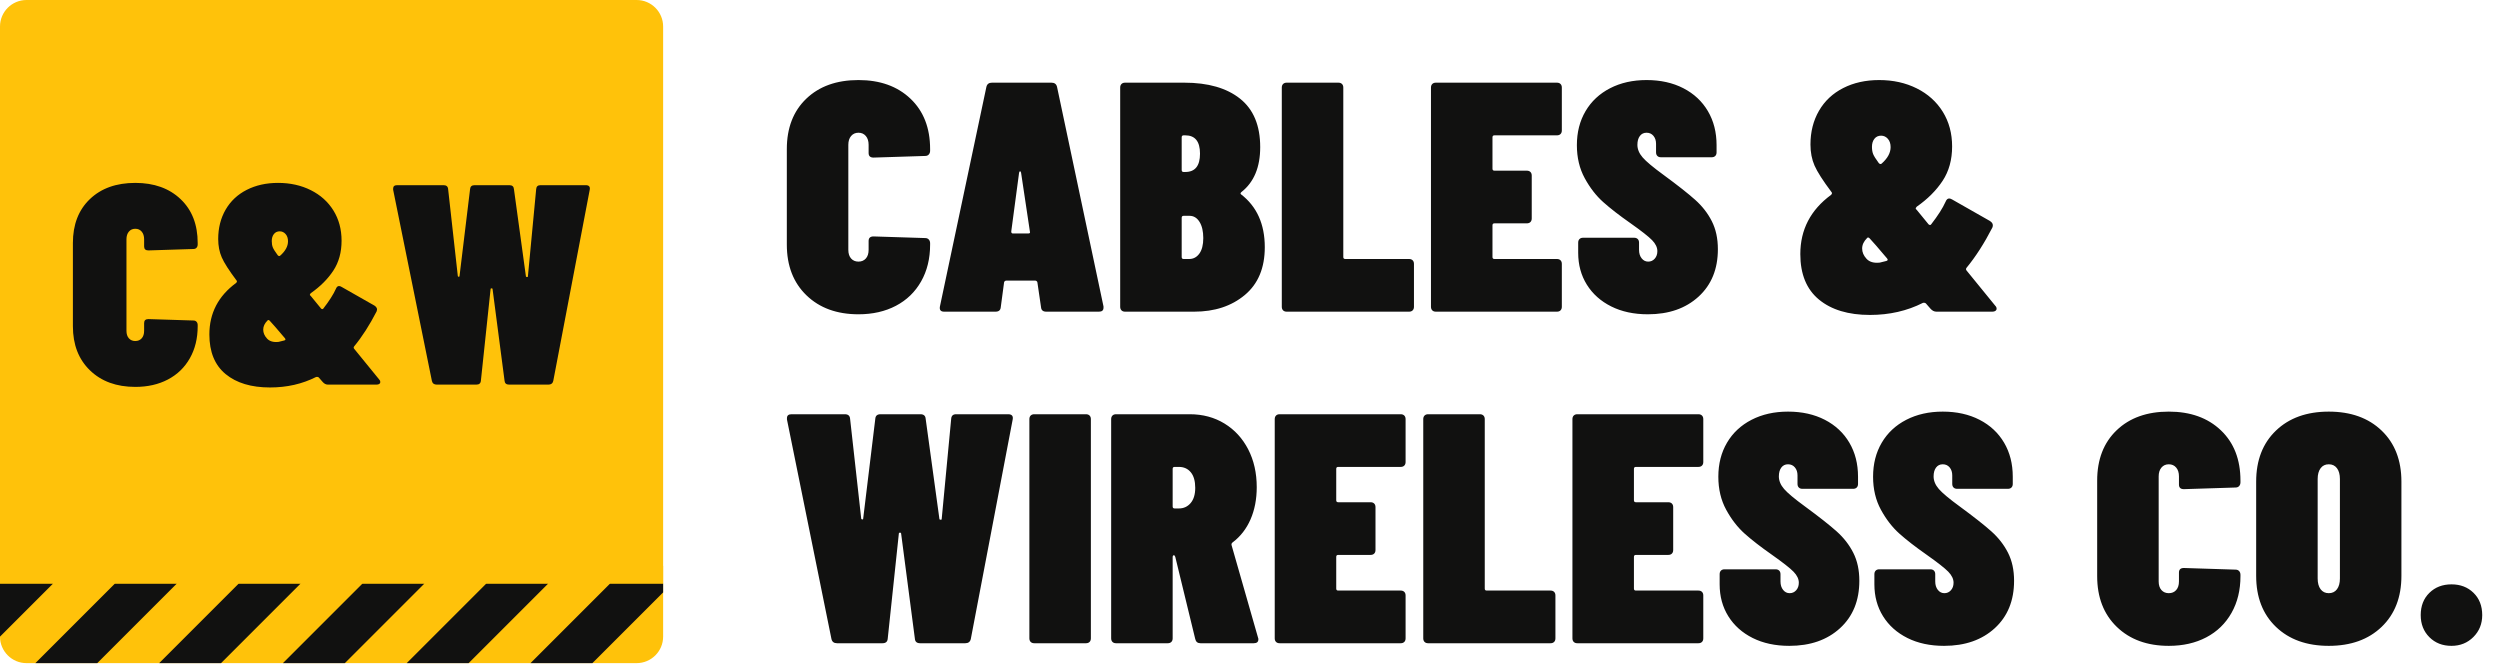
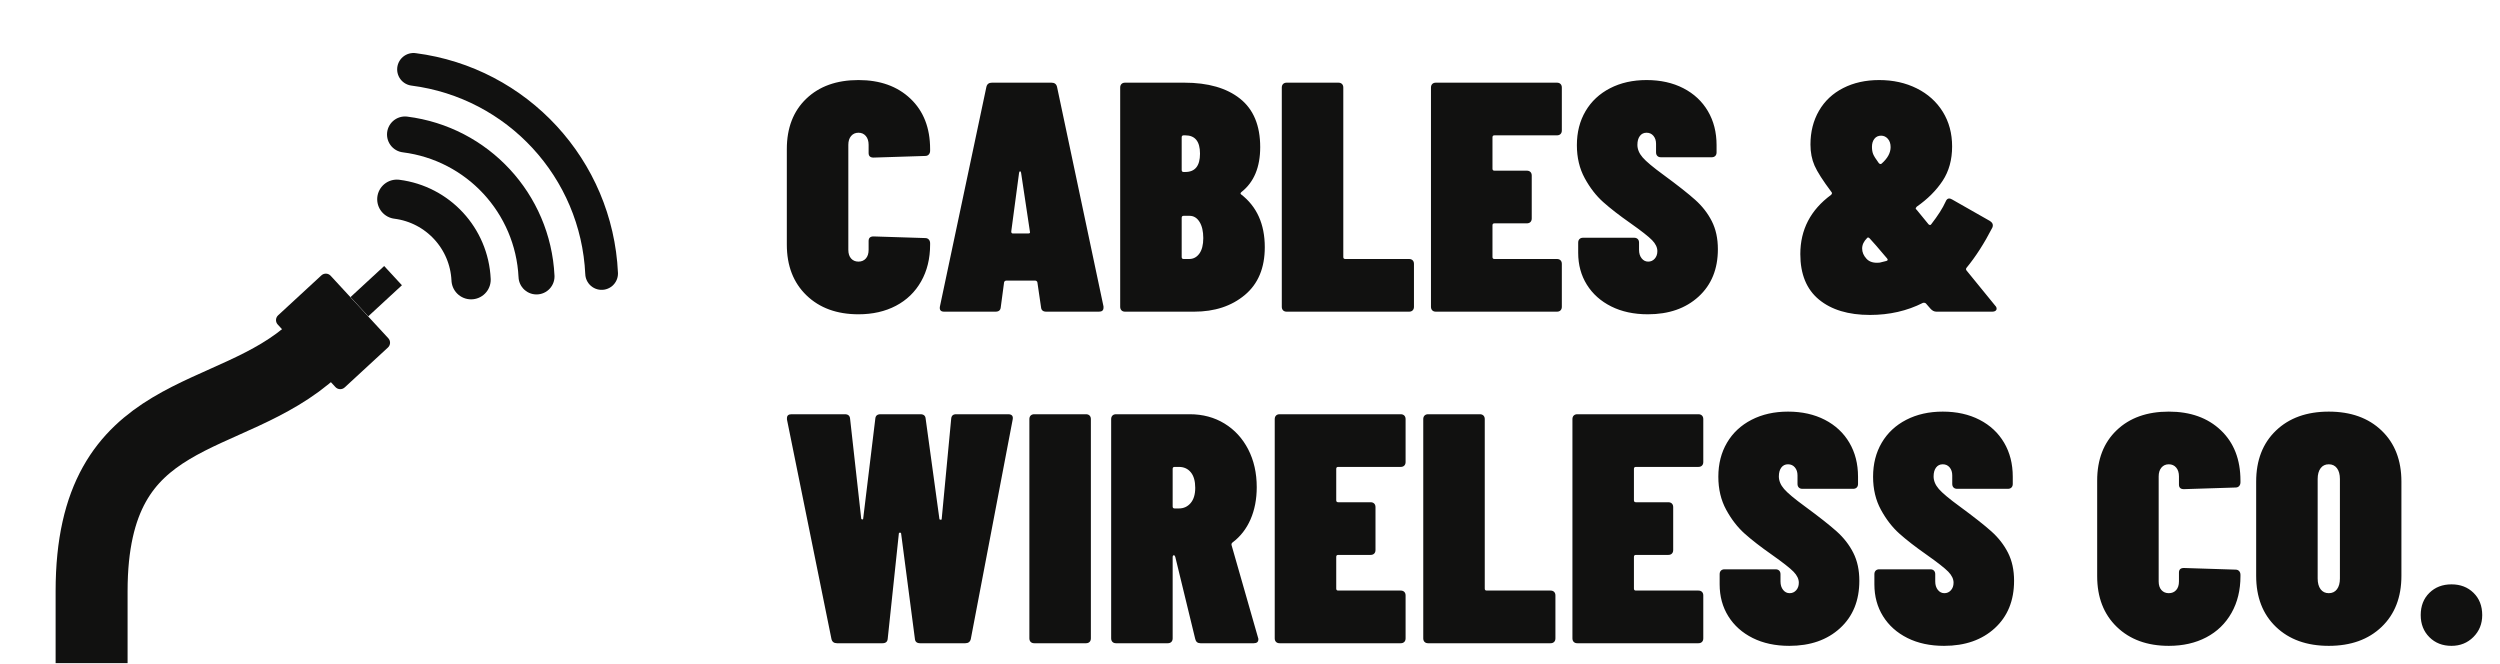
- <svg xmlns="http://www.w3.org/2000/svg" viewBox="0.0 0.0 565.5 150.0" role="img" aria-label="Cables &amp; Wireless Co.">
-   <defs>
-     <clipPath id="cllight">
-       <rect width="150" height="150" rx="6" />
-     </clipPath>
-   </defs>
-   <g clip-path="url(#cllight)">
-     <rect width="150" height="150" fill="#FFC20A" />
-     <path d="M-20 150 l18 -18 h14 l-18 18 z" fill="#111110" />
-     <path d="M8 150 l18 -18 h14 l-18 18 z" fill="#111110" />
-     <path d="M36 150 l18 -18 h14 l-18 18 z" fill="#111110" />
-     <path d="M64 150 l18 -18 h14 l-18 18 z" fill="#111110" />
-     <path d="M92 150 l18 -18 h14 l-18 18 z" fill="#111110" />
-     <path d="M120 150 l18 -18 h14 l-18 18 z" fill="#111110" />
-     <path d="M148 150 l18 -18 h14 l-18 18 z" fill="#111110" />
-     <rect y="128" width="150" height="4" fill="#FFC20A" />
-   </g>
-   <g transform="translate(15.2 87.0) scale(0.848)">
-     <path fill="#111110" d="M18.164 0.608Q10.64 0.608 6.08 -3.8Q1.52 -8.208 1.52 -15.58V-37.772Q1.52 -45.144 6.042 -49.476Q10.564 -53.808 18.164 -53.808Q25.688 -53.808 30.248 -49.476Q34.808 -45.144 34.808 -37.772V-37.392Q34.808 -36.86 34.504 -36.518Q34.2 -36.176 33.668 -36.176L21.66 -35.796Q20.52 -35.796 20.52 -36.86V-38.76Q20.52 -40.052 19.874 -40.812Q19.228 -41.572 18.164 -41.572Q17.1 -41.572 16.454 -40.812Q15.808 -40.052 15.808 -38.76V-14.364Q15.808 -13.072 16.454 -12.35Q17.1 -11.628 18.164 -11.628Q19.228 -11.628 19.874 -12.35Q20.52 -13.072 20.52 -14.364V-16.416Q20.52 -17.48 21.66 -17.48L33.668 -17.1Q34.2 -17.1 34.504 -16.758Q34.808 -16.416 34.808 -15.884V-15.58Q34.808 -10.716 32.718 -7.03Q30.628 -3.344 26.866 -1.368Q23.104 0.608 18.164 0.608Z M83.22 -1.368Q83.524 -1.064 83.524 -0.684Q83.524 -0.38 83.258 -0.19Q82.992 0.0 82.536 0.0H69.54Q68.78 0.0 68.172 -0.684L67.108 -1.9Q66.88 -2.128 66.424 -2.052Q60.876 0.76 54.112 0.76Q46.588 0.76 42.256 -2.812Q37.924 -6.384 37.924 -13.376Q37.924 -21.888 45.068 -27.132Q45.448 -27.512 45.144 -27.816Q42.18 -31.768 41.23 -33.934Q40.28 -36.1 40.28 -38.836Q40.28 -43.244 42.256 -46.664Q44.232 -50.084 47.88 -51.946Q51.528 -53.808 56.24 -53.808Q61.104 -53.808 64.98 -51.87Q68.856 -49.932 71.022 -46.436Q73.188 -42.94 73.188 -38.38Q73.188 -33.744 70.984 -30.4Q68.78 -27.056 64.98 -24.396Q64.676 -24.092 64.752 -23.864L64.98 -23.636L67.716 -20.292Q67.868 -20.14 68.058 -20.14Q68.248 -20.14 68.324 -20.292Q70.68 -23.332 71.668 -25.536Q71.972 -26.296 72.504 -26.296Q72.808 -26.296 73.188 -26.068L82.004 -21.052Q82.916 -20.444 82.536 -19.532Q79.724 -14.06 76.532 -10.184Q76.304 -9.88 76.532 -9.576L83.22 -1.368ZM56.696 -40.888Q55.708 -40.888 55.138 -40.166Q54.568 -39.444 54.568 -38.304Q54.568 -37.316 54.834 -36.632Q55.1 -35.948 56.164 -34.504Q56.544 -34.124 56.848 -34.428Q58.9 -36.252 58.9 -38.228Q58.9 -39.444 58.254 -40.166Q57.608 -40.888 56.696 -40.888ZM56.392 -11.4Q56.772 -11.476 57.912 -11.78Q58.444 -11.932 58.064 -12.388L57.608 -12.92Q55.176 -15.808 54.036 -17.024Q53.656 -17.404 53.428 -17.1Q52.288 -15.96 52.288 -14.668Q52.288 -13.376 53.314 -12.274Q54.34 -11.172 56.392 -11.4Z M98.572 0.0Q97.508 0.0 97.28 -0.988L86.944 -51.984V-52.288Q86.944 -53.2 88.008 -53.2H100.396Q101.536 -53.2 101.612 -52.136L104.196 -28.956Q104.196 -28.804 104.424 -28.766Q104.652 -28.728 104.652 -28.956L107.464 -52.136Q107.54 -53.2 108.68 -53.2H117.952Q119.092 -53.2 119.168 -52.136L122.36 -28.88Q122.36 -28.728 122.626 -28.69Q122.892 -28.652 122.892 -28.88L125.096 -52.136Q125.172 -53.2 126.236 -53.2H138.32Q139.612 -53.2 139.384 -51.984L129.656 -0.988Q129.428 0.0 128.364 0.0H117.876Q116.736 0.0 116.66 -1.064L113.468 -25.46Q113.468 -25.688 113.202 -25.688Q112.936 -25.688 112.936 -25.46L110.352 -1.064Q110.276 0.0 109.136 0.0H98.572Z" />
+ <svg xmlns="http://www.w3.org/2000/svg" viewBox="0 0 565.5 150" fill="none" role="img" aria-label="Cables &amp; Wireless Co.">
+   <g transform="translate(0 2) scale(0.74)">
+     <path d="M28 200 L28 178 C28 120 70 128 96 104" stroke="#111110" stroke-width="22" />
+     <rect x="-11" y="-15" width="22" height="30" rx="2" fill="#111110" transform="translate(101.8 98.6) rotate(-42.7)" />
+     <rect x="-7" y="-4" width="14" height="8" fill="#111110" transform="translate(115 86.3) rotate(-42.7)" />
+     <g stroke="#111110" stroke-linecap="round">
+       <path d="M121.3 58.2 A26 26 0 0 1 144 82.8" stroke-width="12" />
+       <path d="M123.8 38.4 A46 46 0 0 1 164 81.8" stroke-width="11" />
+       <path d="M126.4 18.5 A66 66 0 0 1 183.9 80.9" stroke-width="10" />
+     </g>
  </g>
  <g transform="translate(176.5 70.5)">
    <path fill="#111110" d="M17.686 0.592Q10.36 0.592 5.92 -3.7Q1.48 -7.992 1.48 -15.17V-36.778Q1.48 -43.956 5.883 -48.174Q10.286 -52.392 17.686 -52.392Q25.012 -52.392 29.452 -48.174Q33.892 -43.956 33.892 -36.778V-36.408Q33.892 -35.89 33.596 -35.557Q33.3 -35.224 32.782 -35.224L21.09 -34.854Q19.98 -34.854 19.98 -35.89V-37.74Q19.98 -38.998 19.351 -39.738Q18.722 -40.478 17.686 -40.478Q16.65 -40.478 16.021 -39.738Q15.392 -38.998 15.392 -37.74V-13.986Q15.392 -12.728 16.021 -12.025Q16.65 -11.322 17.686 -11.322Q18.722 -11.322 19.351 -12.025Q19.98 -12.728 19.98 -13.986V-15.984Q19.98 -17.02 21.09 -17.02L32.782 -16.65Q33.3 -16.65 33.596 -16.317Q33.892 -15.984 33.892 -15.466V-15.17Q33.892 -10.434 31.857 -6.845Q29.822 -3.256 26.159 -1.332Q22.496 0.592 17.686 0.592Z M60.162 0.0Q59.052 0.0 58.978 -1.036L58.164 -6.586Q58.164 -6.734 58.016 -6.882Q57.868 -7.03 57.646 -7.03H51.134Q50.912 -7.03 50.764 -6.882Q50.616 -6.734 50.616 -6.586L49.876 -1.036Q49.802 0.0 48.692 0.0H37.074Q35.89 0.0 36.112 -1.184L46.62 -50.838Q46.842 -51.8 47.878 -51.8H61.346Q62.382 -51.8 62.604 -50.838L73.112 -1.184V-0.888Q73.112 0.0 72.076 0.0H60.162ZM52.244 -18.13Q52.244 -17.686 52.614 -17.686H56.092Q56.61 -17.686 56.462 -18.13L54.464 -31.45Q54.39 -31.746 54.242 -31.746Q54.094 -31.746 54.02 -31.45L52.244 -18.13Z M109.594 -14.578Q109.594 -7.548 105.08 -3.774Q100.566 0.0 93.61 0.0H77.996Q77.478 0.0 77.182 -0.296Q76.886 -0.592 76.886 -1.11V-50.69Q76.886 -51.208 77.182 -51.504Q77.478 -51.8 77.996 -51.8H91.39Q99.456 -51.8 104.007 -48.174Q108.558 -44.548 108.558 -37.222Q108.558 -30.414 104.34 -27.084Q103.97 -26.788 104.192 -26.566Q109.594 -22.422 109.594 -14.578ZM91.242 -39.886Q90.798 -39.886 90.798 -39.442V-32.042Q90.798 -31.598 91.242 -31.598H91.612Q94.942 -31.598 94.942 -35.742Q94.942 -39.886 91.612 -39.886H91.242ZM92.5 -11.914Q93.906 -11.914 94.794 -13.135Q95.682 -14.356 95.682 -16.65Q95.682 -18.944 94.831 -20.313Q93.98 -21.682 92.574 -21.682H91.242Q90.798 -21.682 90.798 -21.238V-12.358Q90.798 -11.914 91.242 -11.914H92.5Z M114.552 0.0Q114.034 0.0 113.738 -0.296Q113.442 -0.592 113.442 -1.11V-50.69Q113.442 -51.208 113.738 -51.504Q114.034 -51.8 114.552 -51.8H126.244Q126.762 -51.8 127.058 -51.504Q127.354 -51.208 127.354 -50.69V-12.358Q127.354 -11.914 127.798 -11.914H142.228Q142.746 -11.914 143.042 -11.618Q143.338 -11.322 143.338 -10.804V-1.11Q143.338 -0.592 143.042 -0.296Q142.746 0.0 142.228 0.0H114.552Z M176.786 -40.996Q176.786 -40.478 176.49 -40.182Q176.194 -39.886 175.676 -39.886H161.542Q161.098 -39.886 161.098 -39.442V-32.338Q161.098 -31.894 161.542 -31.894H168.868Q169.386 -31.894 169.682 -31.598Q169.978 -31.302 169.978 -30.784V-21.09Q169.978 -20.572 169.682 -20.276Q169.386 -19.98 168.868 -19.98H161.542Q161.098 -19.98 161.098 -19.536V-12.358Q161.098 -11.914 161.542 -11.914H175.676Q176.194 -11.914 176.49 -11.618Q176.786 -11.322 176.786 -10.804V-1.11Q176.786 -0.592 176.49 -0.296Q176.194 0.0 175.676 0.0H148.296Q147.778 0.0 147.482 -0.296Q147.186 -0.592 147.186 -1.11V-50.69Q147.186 -51.208 147.482 -51.504Q147.778 -51.8 148.296 -51.8H175.676Q176.194 -51.8 176.49 -51.504Q176.786 -51.208 176.786 -50.69V-40.996Z M196.248 0.592Q191.512 0.592 187.96 -1.184Q184.408 -2.96 182.447 -6.105Q180.486 -9.25 180.486 -13.32V-15.614Q180.486 -16.132 180.782 -16.428Q181.078 -16.724 181.596 -16.724H193.14Q193.658 -16.724 193.954 -16.428Q194.25 -16.132 194.25 -15.614V-13.986Q194.25 -12.802 194.842 -12.062Q195.434 -11.322 196.322 -11.322Q197.21 -11.322 197.802 -11.988Q198.394 -12.654 198.394 -13.69Q198.394 -14.948 197.21 -16.169Q196.026 -17.39 192.252 -20.054Q188.552 -22.644 186.147 -24.79Q183.742 -26.936 181.966 -30.192Q180.19 -33.448 180.19 -37.666Q180.19 -42.032 182.151 -45.362Q184.112 -48.692 187.701 -50.542Q191.29 -52.392 195.952 -52.392Q200.688 -52.392 204.277 -50.542Q207.866 -48.692 209.827 -45.362Q211.788 -42.032 211.788 -37.666V-36.038Q211.788 -35.52 211.492 -35.224Q211.196 -34.928 210.678 -34.928H199.208Q198.69 -34.928 198.394 -35.224Q198.098 -35.52 198.098 -36.038V-37.962Q198.098 -39.072 197.506 -39.775Q196.914 -40.478 195.952 -40.478Q194.99 -40.478 194.435 -39.738Q193.88 -38.998 193.88 -37.74Q193.88 -36.26 195.064 -34.891Q196.248 -33.522 199.8 -30.932Q204.536 -27.454 206.941 -25.308Q209.346 -23.162 210.715 -20.461Q212.084 -17.76 212.084 -14.134Q212.084 -7.4 207.718 -3.404Q203.352 0.592 196.248 0.592Z  M274.836 -1.332Q275.132 -1.036 275.132 -0.666Q275.132 -0.37 274.873 -0.185Q274.614 0.0 274.17 0.0H261.516Q260.776 0.0 260.184 -0.666L259.148 -1.85Q258.926 -2.072 258.482 -1.998Q253.08 0.74 246.494 0.74Q239.168 0.74 234.95 -2.738Q230.732 -6.216 230.732 -13.024Q230.732 -21.312 237.688 -26.418Q238.058 -26.788 237.762 -27.084Q234.876 -30.932 233.951 -33.041Q233.026 -35.15 233.026 -37.814Q233.026 -42.106 234.95 -45.436Q236.874 -48.766 240.426 -50.579Q243.978 -52.392 248.566 -52.392Q253.302 -52.392 257.076 -50.505Q260.85 -48.618 262.959 -45.214Q265.068 -41.81 265.068 -37.37Q265.068 -32.856 262.922 -29.6Q260.776 -26.344 257.076 -23.754Q256.78 -23.458 256.854 -23.236L257.076 -23.014L259.74 -19.758Q259.888 -19.61 260.073 -19.61Q260.258 -19.61 260.332 -19.758Q262.626 -22.718 263.588 -24.864Q263.884 -25.604 264.402 -25.604Q264.698 -25.604 265.068 -25.382L273.652 -20.498Q274.54 -19.906 274.17 -19.018Q271.432 -13.69 268.324 -9.916Q268.102 -9.62 268.324 -9.324L274.836 -1.332ZM249.01 -39.812Q248.048 -39.812 247.493 -39.109Q246.938 -38.406 246.938 -37.296Q246.938 -36.334 247.197 -35.668Q247.456 -35.002 248.492 -33.596Q248.862 -33.226 249.158 -33.522Q251.156 -35.298 251.156 -37.222Q251.156 -38.406 250.527 -39.109Q249.898 -39.812 249.01 -39.812ZM248.714 -11.1Q249.084 -11.174 250.194 -11.47Q250.712 -11.618 250.342 -12.062L249.898 -12.58Q247.53 -15.392 246.42 -16.576Q246.05 -16.946 245.828 -16.65Q244.718 -15.54 244.718 -14.282Q244.718 -13.024 245.717 -11.951Q246.716 -10.878 248.714 -11.1Z" />
  </g>
  <g transform="translate(176.9 145.5)">
    <path fill="#111110" d="M12.432 0.0Q11.396 0.0 11.174 -0.962L1.11 -50.616V-50.912Q1.11 -51.8 2.146 -51.8H14.208Q15.318 -51.8 15.392 -50.764L17.908 -28.194Q17.908 -28.046 18.13 -28.009Q18.352 -27.972 18.352 -28.194L21.09 -50.764Q21.164 -51.8 22.274 -51.8H31.302Q32.412 -51.8 32.486 -50.764L35.594 -28.12Q35.594 -27.972 35.853 -27.935Q36.112 -27.898 36.112 -28.12L38.258 -50.764Q38.332 -51.8 39.368 -51.8H51.134Q52.392 -51.8 52.17 -50.616L42.698 -0.962Q42.476 0.0 41.44 0.0H31.228Q30.118 0.0 30.044 -1.036L26.936 -24.79Q26.936 -25.012 26.677 -25.012Q26.418 -25.012 26.418 -24.79L23.902 -1.036Q23.828 0.0 22.718 0.0H12.432Z M57.054 0.0Q56.536 0.0 56.24 -0.296Q55.944 -0.592 55.944 -1.11V-50.69Q55.944 -51.208 56.24 -51.504Q56.536 -51.8 57.054 -51.8H68.746Q69.264 -51.8 69.56 -51.504Q69.856 -51.208 69.856 -50.69V-1.11Q69.856 -0.592 69.56 -0.296Q69.264 0.0 68.746 0.0H57.054Z M94.646 0.0Q93.684 0.0 93.462 -0.962L88.948 -19.536Q88.8 -19.906 88.652 -19.906Q88.356 -19.906 88.356 -19.462V-1.11Q88.356 -0.592 88.06 -0.296Q87.764 0.0 87.246 0.0H75.554Q75.036 0.0 74.74 -0.296Q74.444 -0.592 74.444 -1.11V-50.69Q74.444 -51.208 74.74 -51.504Q75.036 -51.8 75.554 -51.8H92.204Q96.644 -51.8 100.085 -49.691Q103.526 -47.582 105.45 -43.845Q107.374 -40.108 107.374 -35.298Q107.374 -31.228 105.968 -28.009Q104.562 -24.79 101.898 -22.792Q101.602 -22.57 101.676 -22.2L107.67 -1.258Q107.744 -1.11 107.744 -0.888Q107.744 0.0 106.708 0.0H94.646ZM88.8 -39.886Q88.356 -39.886 88.356 -39.442V-30.932Q88.356 -30.488 88.8 -30.488H89.762Q91.39 -30.488 92.426 -31.709Q93.462 -32.93 93.462 -35.15Q93.462 -37.444 92.463 -38.665Q91.464 -39.886 89.762 -39.886H88.8Z M141.044 -40.996Q141.044 -40.478 140.748 -40.182Q140.452 -39.886 139.934 -39.886H125.8Q125.356 -39.886 125.356 -39.442V-32.338Q125.356 -31.894 125.8 -31.894H133.126Q133.644 -31.894 133.94 -31.598Q134.236 -31.302 134.236 -30.784V-21.09Q134.236 -20.572 133.94 -20.276Q133.644 -19.98 133.126 -19.98H125.8Q125.356 -19.98 125.356 -19.536V-12.358Q125.356 -11.914 125.8 -11.914H139.934Q140.452 -11.914 140.748 -11.618Q141.044 -11.322 141.044 -10.804V-1.11Q141.044 -0.592 140.748 -0.296Q140.452 0.0 139.934 0.0H112.554Q112.036 0.0 111.74 -0.296Q111.444 -0.592 111.444 -1.11V-50.69Q111.444 -51.208 111.74 -51.504Q112.036 -51.8 112.554 -51.8H139.934Q140.452 -51.8 140.748 -51.504Q141.044 -51.208 141.044 -50.69V-40.996Z M146.15 0.0Q145.632 0.0 145.336 -0.296Q145.04 -0.592 145.04 -1.11V-50.69Q145.04 -51.208 145.336 -51.504Q145.632 -51.8 146.15 -51.8H157.842Q158.36 -51.8 158.656 -51.504Q158.952 -51.208 158.952 -50.69V-12.358Q158.952 -11.914 159.396 -11.914H173.826Q174.344 -11.914 174.64 -11.618Q174.936 -11.322 174.936 -10.804V-1.11Q174.936 -0.592 174.64 -0.296Q174.344 0.0 173.826 0.0H146.15Z M208.384 -40.996Q208.384 -40.478 208.088 -40.182Q207.792 -39.886 207.274 -39.886H193.14Q192.696 -39.886 192.696 -39.442V-32.338Q192.696 -31.894 193.14 -31.894H200.466Q200.984 -31.894 201.28 -31.598Q201.576 -31.302 201.576 -30.784V-21.09Q201.576 -20.572 201.28 -20.276Q200.984 -19.98 200.466 -19.98H193.14Q192.696 -19.98 192.696 -19.536V-12.358Q192.696 -11.914 193.14 -11.914H207.274Q207.792 -11.914 208.088 -11.618Q208.384 -11.322 208.384 -10.804V-1.11Q208.384 -0.592 208.088 -0.296Q207.792 0.0 207.274 0.0H179.894Q179.376 0.0 179.08 -0.296Q178.784 -0.592 178.784 -1.11V-50.69Q178.784 -51.208 179.08 -51.504Q179.376 -51.8 179.894 -51.8H207.274Q207.792 -51.8 208.088 -51.504Q208.384 -51.208 208.384 -50.69V-40.996Z M227.846 0.592Q223.11 0.592 219.558 -1.184Q216.006 -2.96 214.045 -6.105Q212.084 -9.25 212.084 -13.32V-15.614Q212.084 -16.132 212.38 -16.428Q212.676 -16.724 213.194 -16.724H224.738Q225.256 -16.724 225.552 -16.428Q225.848 -16.132 225.848 -15.614V-13.986Q225.848 -12.802 226.44 -12.062Q227.032 -11.322 227.92 -11.322Q228.808 -11.322 229.4 -11.988Q229.992 -12.654 229.992 -13.69Q229.992 -14.948 228.808 -16.169Q227.624 -17.39 223.85 -20.054Q220.15 -22.644 217.745 -24.79Q215.34 -26.936 213.564 -30.192Q211.788 -33.448 211.788 -37.666Q211.788 -42.032 213.749 -45.362Q215.71 -48.692 219.299 -50.542Q222.888 -52.392 227.55 -52.392Q232.286 -52.392 235.875 -50.542Q239.464 -48.692 241.425 -45.362Q243.386 -42.032 243.386 -37.666V-36.038Q243.386 -35.52 243.09 -35.224Q242.794 -34.928 242.276 -34.928H230.806Q230.288 -34.928 229.992 -35.224Q229.696 -35.52 229.696 -36.038V-37.962Q229.696 -39.072 229.104 -39.775Q228.512 -40.478 227.55 -40.478Q226.588 -40.478 226.033 -39.738Q225.478 -38.998 225.478 -37.74Q225.478 -36.26 226.662 -34.891Q227.846 -33.522 231.398 -30.932Q236.134 -27.454 238.539 -25.308Q240.944 -23.162 242.313 -20.461Q243.682 -17.76 243.682 -14.134Q243.682 -7.4 239.316 -3.404Q234.95 0.592 227.846 0.592Z M262.848 0.592Q258.112 0.592 254.56 -1.184Q251.008 -2.96 249.047 -6.105Q247.086 -9.25 247.086 -13.32V-15.614Q247.086 -16.132 247.382 -16.428Q247.678 -16.724 248.196 -16.724H259.74Q260.258 -16.724 260.554 -16.428Q260.85 -16.132 260.85 -15.614V-13.986Q260.85 -12.802 261.442 -12.062Q262.034 -11.322 262.922 -11.322Q263.81 -11.322 264.402 -11.988Q264.994 -12.654 264.994 -13.69Q264.994 -14.948 263.81 -16.169Q262.626 -17.39 258.852 -20.054Q255.152 -22.644 252.747 -24.79Q250.342 -26.936 248.566 -30.192Q246.79 -33.448 246.79 -37.666Q246.79 -42.032 248.751 -45.362Q250.712 -48.692 254.301 -50.542Q257.89 -52.392 262.552 -52.392Q267.288 -52.392 270.877 -50.542Q274.466 -48.692 276.427 -45.362Q278.388 -42.032 278.388 -37.666V-36.038Q278.388 -35.52 278.092 -35.224Q277.796 -34.928 277.278 -34.928H265.808Q265.29 -34.928 264.994 -35.224Q264.698 -35.52 264.698 -36.038V-37.962Q264.698 -39.072 264.106 -39.775Q263.514 -40.478 262.552 -40.478Q261.59 -40.478 261.035 -39.738Q260.48 -38.998 260.48 -37.74Q260.48 -36.26 261.664 -34.891Q262.848 -33.522 266.4 -30.932Q271.136 -27.454 273.541 -25.308Q275.946 -23.162 277.315 -20.461Q278.684 -17.76 278.684 -14.134Q278.684 -7.4 274.318 -3.404Q269.952 0.592 262.848 0.592Z  M313.686 0.592Q306.36 0.592 301.92 -3.7Q297.48 -7.992 297.48 -15.17V-36.778Q297.48 -43.956 301.883 -48.174Q306.286 -52.392 313.686 -52.392Q321.012 -52.392 325.452 -48.174Q329.892 -43.956 329.892 -36.778V-36.408Q329.892 -35.89 329.596 -35.557Q329.3 -35.224 328.782 -35.224L317.09 -34.854Q315.98 -34.854 315.98 -35.89V-37.74Q315.98 -38.998 315.351 -39.738Q314.722 -40.478 313.686 -40.478Q312.65 -40.478 312.021 -39.738Q311.392 -38.998 311.392 -37.74V-13.986Q311.392 -12.728 312.021 -12.025Q312.65 -11.322 313.686 -11.322Q314.722 -11.322 315.351 -12.025Q315.98 -12.728 315.98 -13.986V-15.984Q315.98 -17.02 317.09 -17.02L328.782 -16.65Q329.3 -16.65 329.596 -16.317Q329.892 -15.984 329.892 -15.466V-15.17Q329.892 -10.434 327.857 -6.845Q325.822 -3.256 322.159 -1.332Q318.496 0.592 313.686 0.592Z M349.872 0.592Q342.398 0.592 337.921 -3.7Q333.444 -7.992 333.444 -15.244V-36.556Q333.444 -43.808 337.921 -48.1Q342.398 -52.392 349.872 -52.392Q357.346 -52.392 361.823 -48.1Q366.3 -43.808 366.3 -36.556V-15.244Q366.3 -7.992 361.823 -3.7Q357.346 0.592 349.872 0.592ZM349.872 -11.322Q351.056 -11.322 351.722 -12.21Q352.388 -13.098 352.388 -14.652V-37.148Q352.388 -38.702 351.722 -39.59Q351.056 -40.478 349.872 -40.478Q348.688 -40.478 348.022 -39.59Q347.356 -38.702 347.356 -37.148V-14.652Q347.356 -13.098 348.022 -12.21Q348.688 -11.322 349.872 -11.322Z M377.622 0.592Q374.588 0.592 372.627 -1.369Q370.666 -3.33 370.666 -6.364Q370.666 -9.472 372.627 -11.396Q374.588 -13.32 377.622 -13.32Q380.656 -13.32 382.617 -11.396Q384.578 -9.472 384.578 -6.364Q384.578 -3.404 382.58 -1.406Q380.582 0.592 377.622 0.592Z" />
  </g>
</svg>
